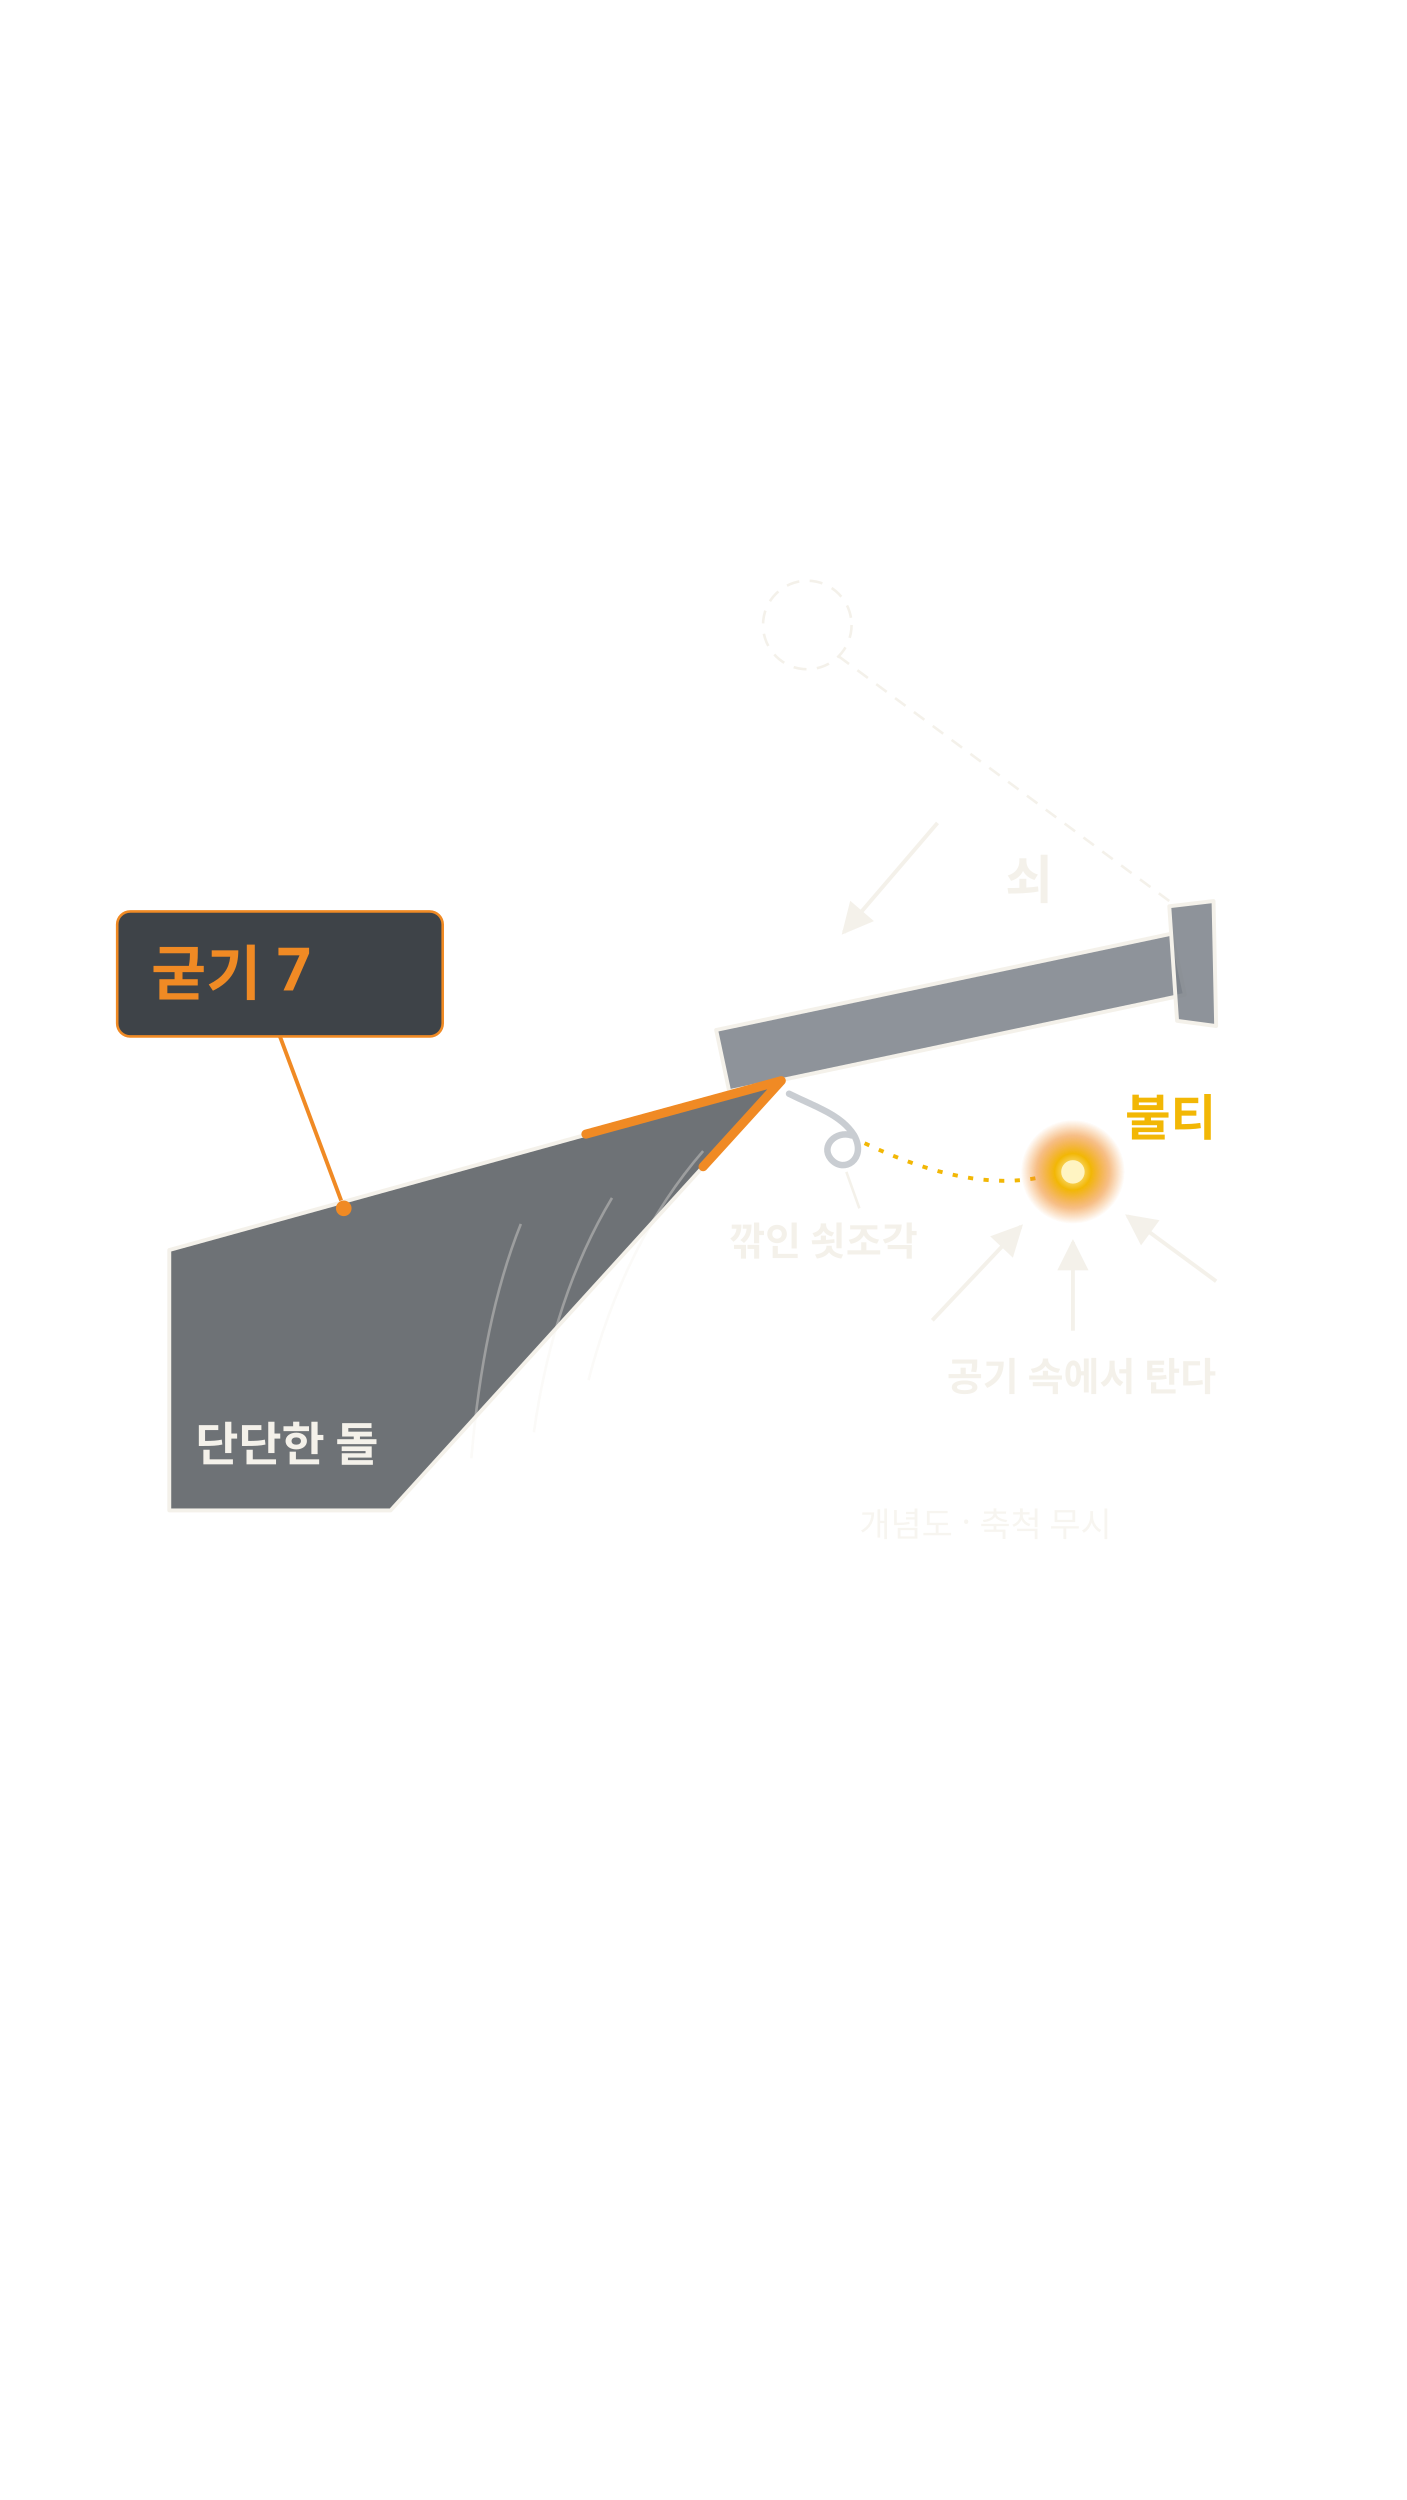
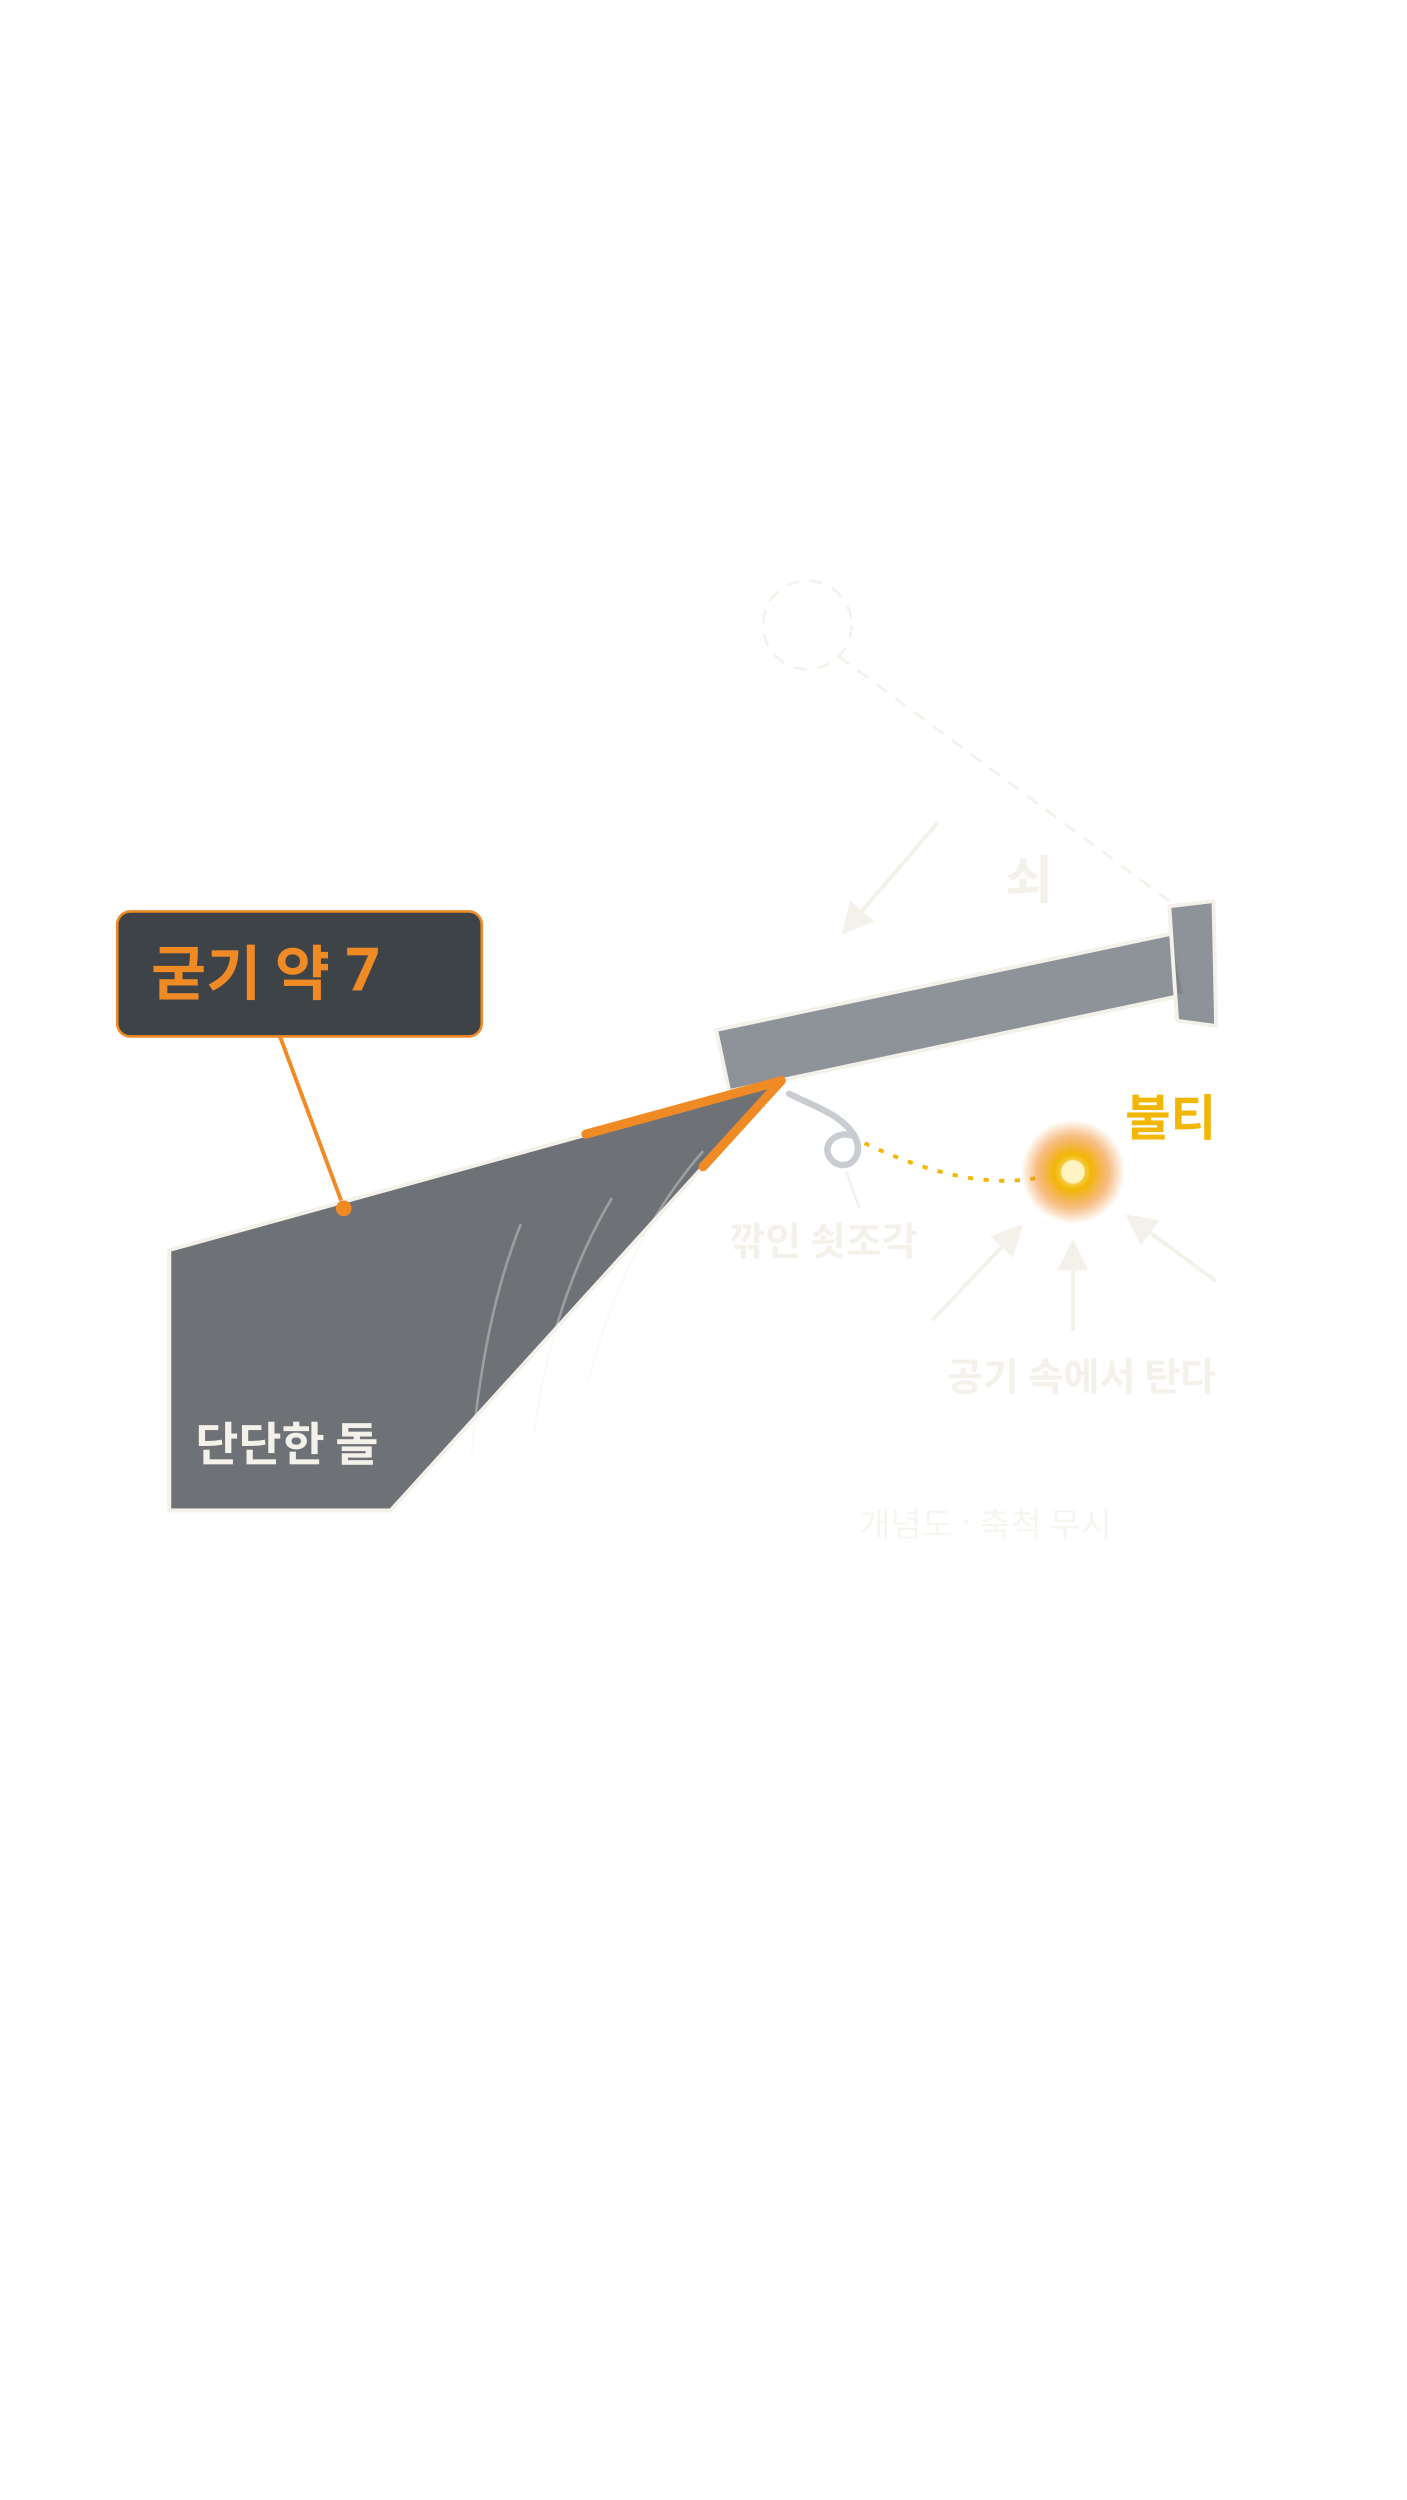
<svg xmlns="http://www.w3.org/2000/svg" width="1080" height="1920" viewBox="0 0 1080 1920">
  <defs>
    <style>
      text { font-family: Pretendard, 'Noto Sans KR', 'WenQuanYi Zen Hei', sans-serif; fill: #F4F1EA; }
      .lbl { font-size: 36px; font-weight: 600; }
      .sm  { font-size: 30px; font-weight: 600; }
      .xs  { font-size: 26px; fill: #F4F1EAB3; }
      .ln  { stroke: #F4F1EA; stroke-width: 3; fill: none; stroke-linejoin: round; }
      .thin { stroke: #F4F1EA; stroke-width: 2; fill: none; }
      .dash { stroke-dasharray: 10 8; }
    </style>
    <marker id="arw" viewBox="0 0 10 10" refX="9" refY="5" markerWidth="8" markerHeight="8" orient="auto-start-reverse">
      <path d="M0,0 L10,5 L0,10 z" fill="#F4F1EA" />
    </marker>
    <radialGradient id="glow">
      <stop offset="0" stop-color="#FFF4C2" />
      <stop offset="0.35" stop-color="#F2B705" />
      <stop offset="0.7" stop-color="#F08A24" stop-opacity="0.55" />
      <stop offset="1" stop-color="#F08A24" stop-opacity="0" />
    </radialGradient>
  </defs>
  <g id="stone">
    <path d="M130,960 L600,830 L300,1160 L130,1160 Z" fill="#0E141B" opacity="0.6" />
    <path class="ln" d="M130,960 L600,830 L300,1160 L130,1160 Z" />
    <g stroke="#F4F1EA" stroke-width="2" fill="none" opacity="0.35">
      <path d="M540,884 C500,930 470,990 452,1060" />
      <path d="M470,920 C440,970 420,1030 410,1100" />
      <path d="M400,940 C380,990 368,1050 362,1120" />
    </g>
    <text class="lbl" x="150" y="1122">단단한 돌</text>
    <text class="xs" x="660" y="1180">개념도 · 축척 무시</text>
  </g>
  <g id="iron">
    <circle class="thin dash" cx="620" cy="480" r="34" />
    <line class="thin dash" x1="644" y1="504" x2="898" y2="692" />
    <path d="M550,791 L900,717 L910,764 L560,838 Z" fill="#7A8088" opacity="0.85" />
    <path class="ln" d="M550,791 L900,717 L910,764 L560,838 Z" />
    <path d="M898,696 L932,692 L934,788 L904,784 Z" fill="#7A8088" opacity="0.85" />
    <path class="ln" d="M898,696 L932,692 L934,788 L904,784 Z" />
    <text class="lbl" x="772" y="690" style="font-size:40px">쇠</text>
    <path class="ln" d="M720,632 L648,716" marker-end="url(#arw)" />
  </g>
  <g id="edge_hl">
    <path d="M450,871 L600,830 L540,896" stroke="#F08A24" stroke-width="7" stroke-linecap="round" stroke-linejoin="round" fill="none" />
  </g>
  <g id="shaving">
    <path d="M606,840 C626,850 646,856 656,872 C666,890 648,902 638,890 C630,880 642,868 654,872" stroke="#C9CDD2" stroke-width="5" fill="none" stroke-linecap="round" />
    <line class="thin" x1="650" y1="900" x2="660" y2="928" />
    <text class="sm" x="560" y="964">깎인 쇳조각</text>
  </g>
  <g id="heat">
    <path d="M664,878 Q 744,916 800,904" stroke="#F2B705" stroke-width="3" stroke-dasharray="4 8" fill="none" />
    <circle cx="824" cy="900" r="40" fill="url(#glow)" />
    <circle cx="824" cy="900" r="9" fill="#FFF4C2" />
    <text class="lbl" x="934" y="872" style="fill:#F2B705;font-size:38px" text-anchor="end">불티</text>
  </g>
  <g id="air">
    <g class="ln" marker-end="url(#arw)">
      <line x1="934" y1="984" x2="866" y2="934" />
      <line x1="824" y1="1022" x2="824" y2="954" />
      <line x1="716" y1="1014" x2="784" y2="942" />
    </g>
    <text class="sm" x="934" y="1068" text-anchor="end">공기 속에서 탄다</text>
  </g>
  <g id="hardness">
-     <rect x="90" y="700" width="250" height="96" rx="10" fill="#0E141BCC" stroke="#F08A24" stroke-width="2" />
-     <text class="lbl" x="116" y="764" style="font-size:46px;fill:#F08A24">굳기 7</text>
+     <rect x="90" y="700" width="280" height="96" rx="10" fill="#0E141BCC" stroke="#F08A24" stroke-width="2" />
+     <text class="lbl" x="116" y="764" style="font-size:46px;fill:#F08A24">굳기 약 7</text>
    <line x1="215" y1="796" x2="262" y2="922" stroke="#F08A24" stroke-width="3" />
    <circle cx="264" cy="928" r="6" fill="#F08A24" />
  </g>
</svg>
